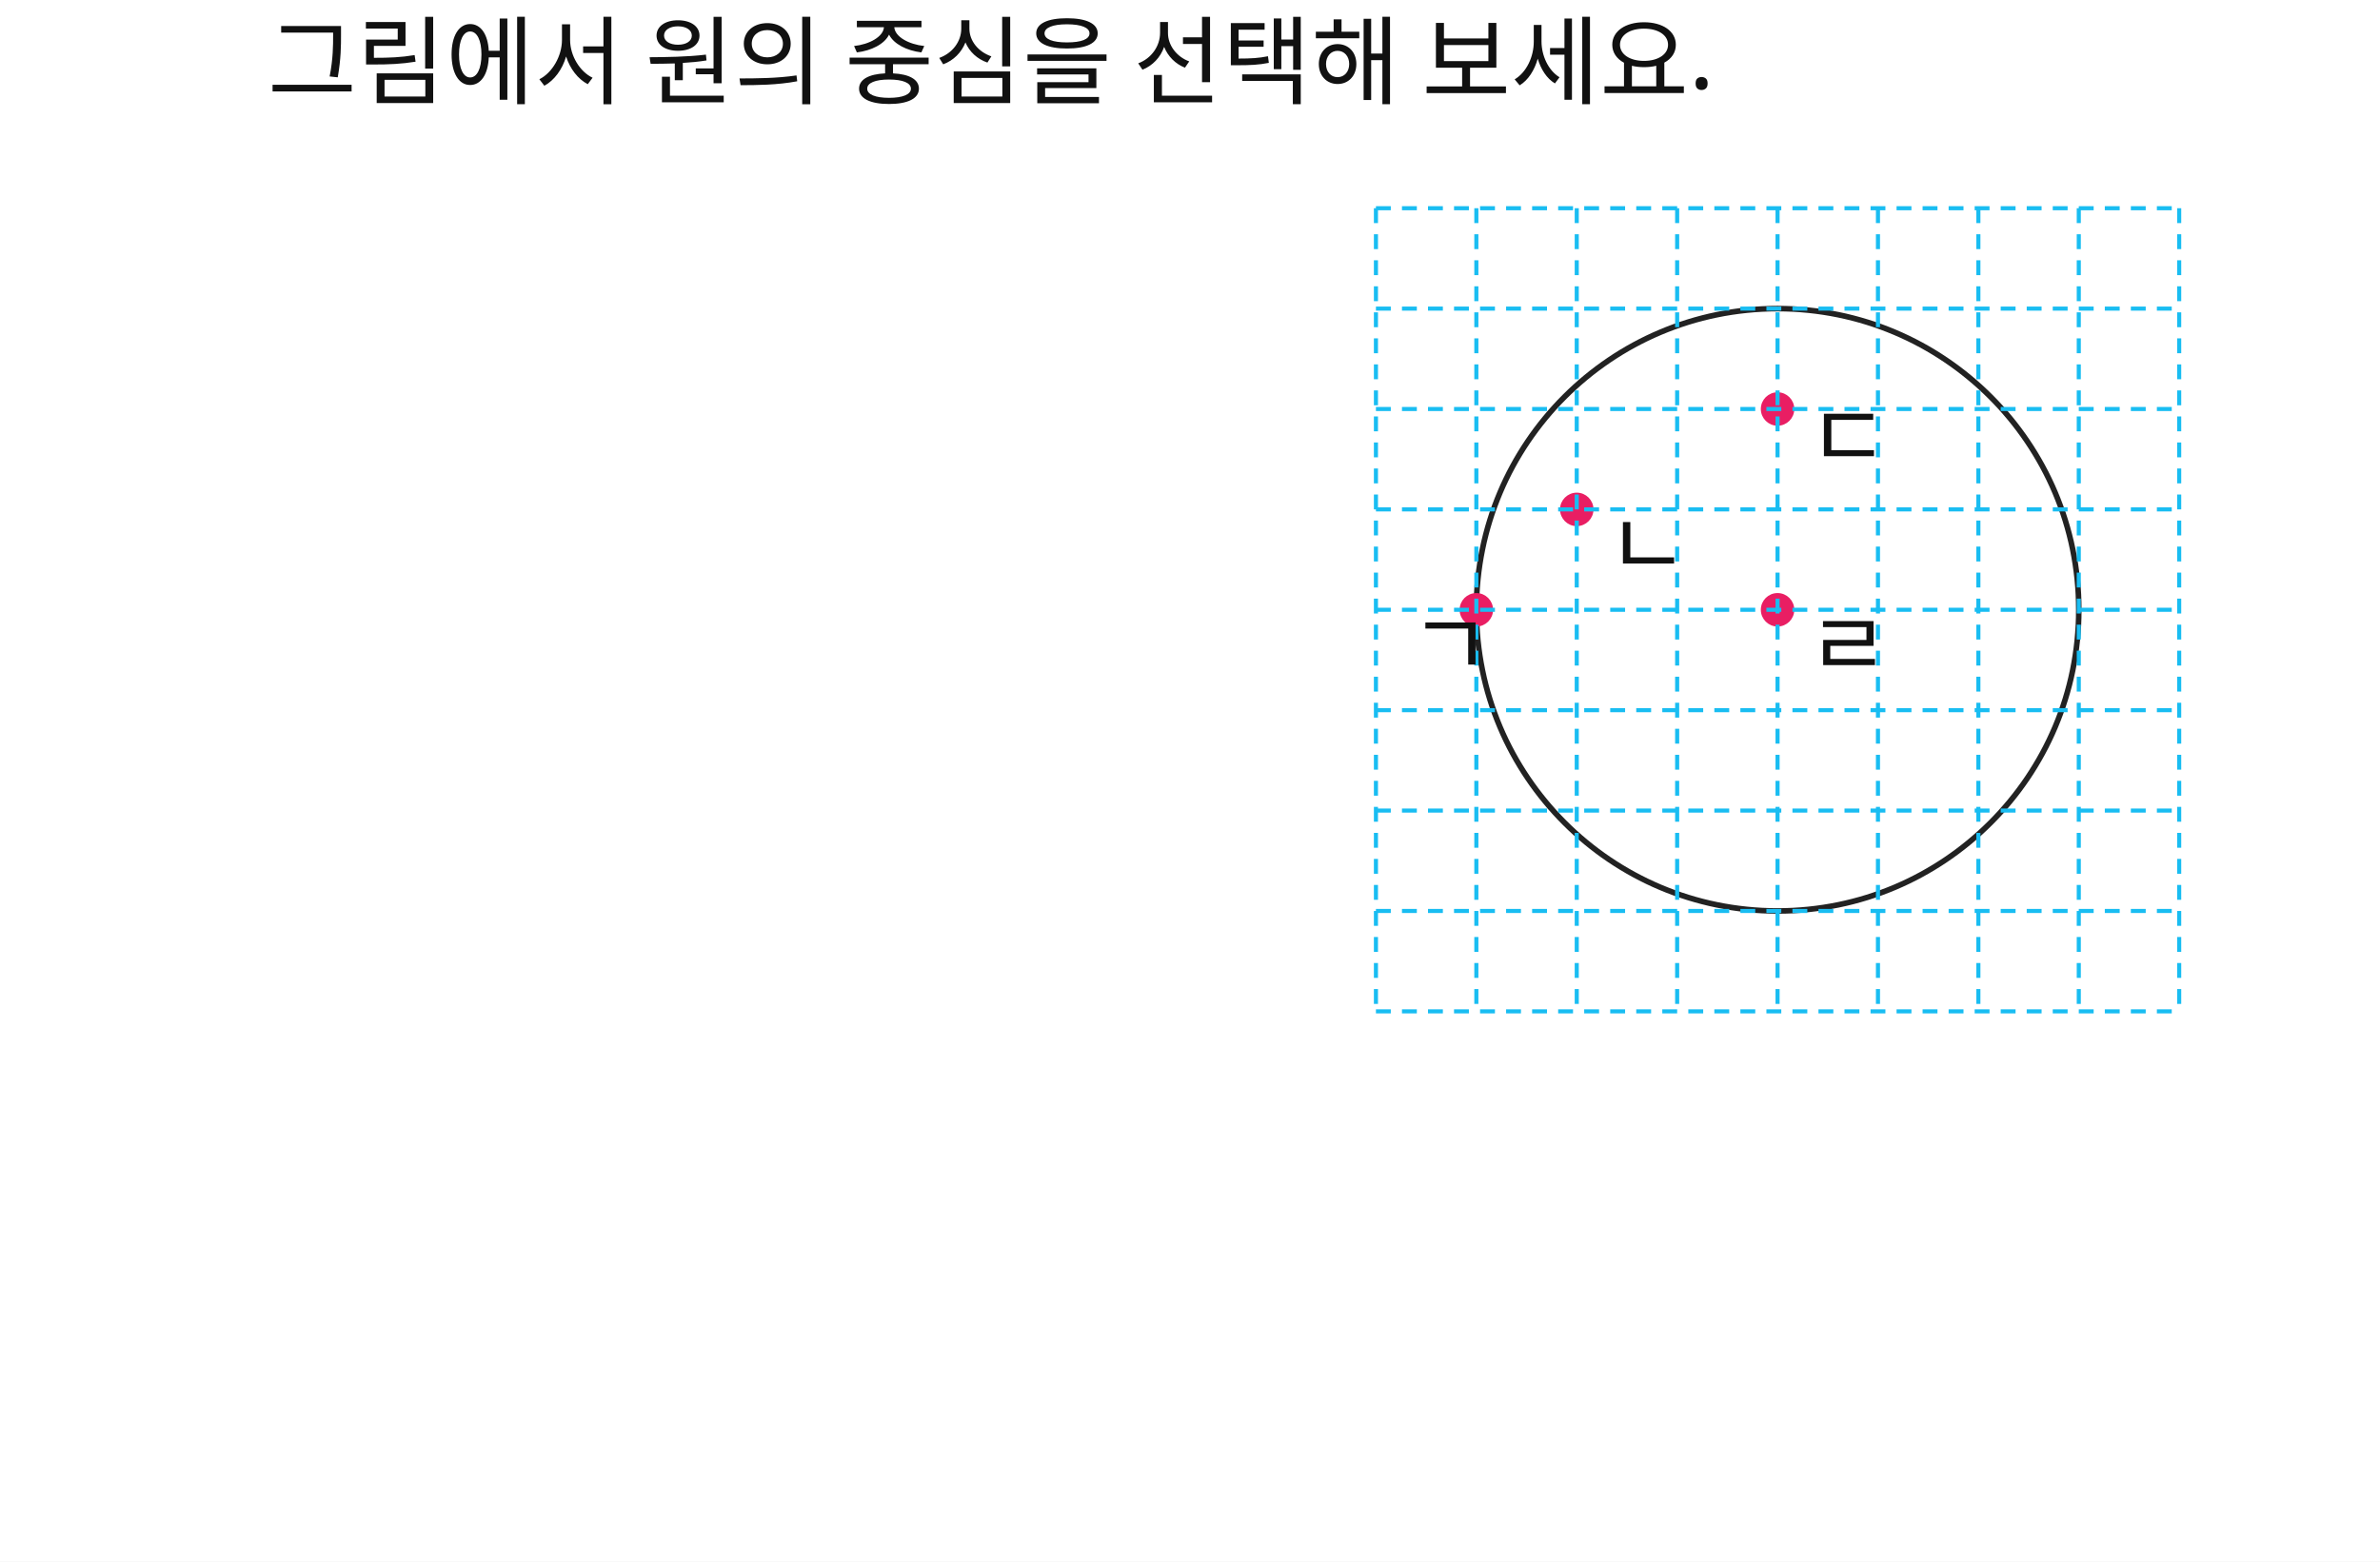
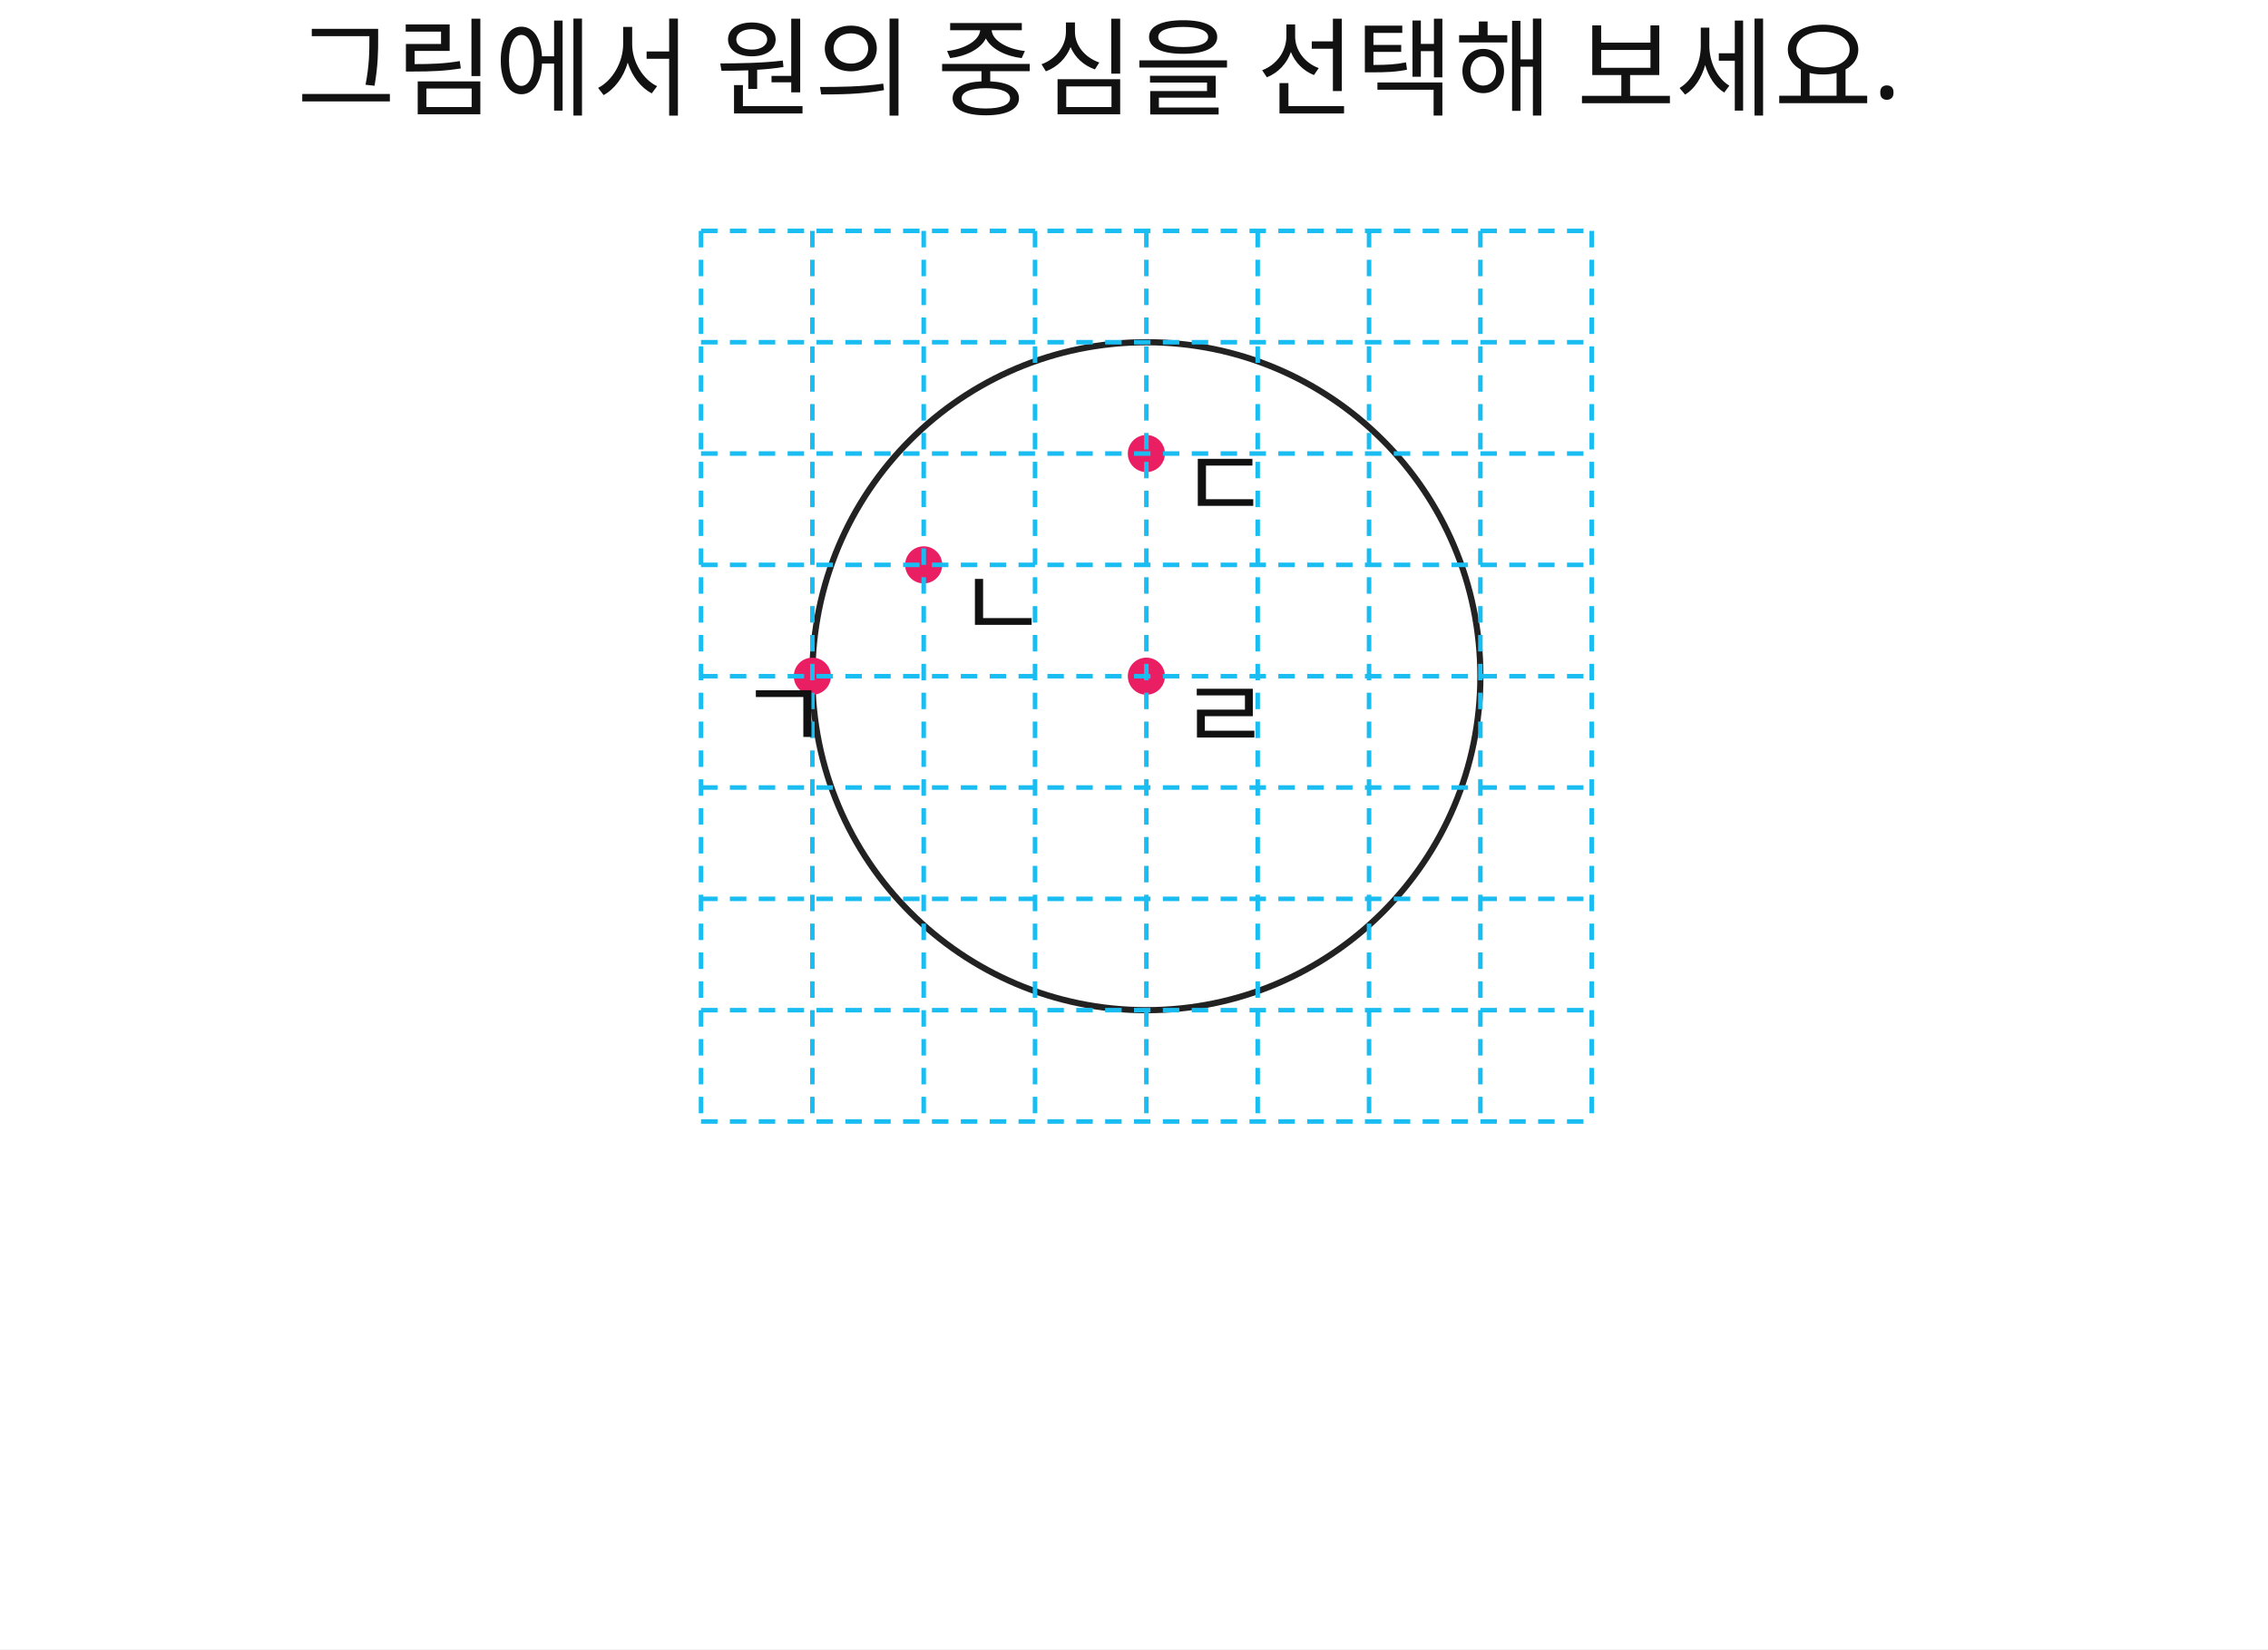
- <svg xmlns="http://www.w3.org/2000/svg" width="640" height="420" viewBox="0 0 640 420">
-   <rect x="0" y="0" width="640" height="420" fill="#FFFFFF" />
+ <svg xmlns="http://www.w3.org/2000/svg" width="550" height="400" viewBox="0 0 550 400">
+   <rect x="0" y="0" width="550" height="400" fill="#FFFFFF" />
  <text id="slot.question.text" x="72" y="26" fill="#111111" font-family="Noto Sans KR, sans-serif" font-size="26">그림에서 원의 중심을 선택해 보세요.</text>
-   <circle id="slot.circle.circle" cx="478" cy="164" r="81" stroke="#222222" stroke-width="1.5" fill="none" />
-   <circle id="slot.pt.giyeok.point.circle" cx="397" cy="164" r="4" stroke="#E91E63" stroke-width="1" fill="#E91E63" />
-   <circle id="slot.pt.nieun.point.circle" cx="424" cy="137" r="4" stroke="#E91E63" stroke-width="1" fill="#E91E63" />
-   <circle id="slot.pt.digeut.point.circle" cx="478" cy="110" r="4" stroke="#E91E63" stroke-width="1" fill="#E91E63" />
-   <circle id="slot.pt.rieul.point.circle" cx="478" cy="164" r="4" stroke="#E91E63" stroke-width="1" fill="#E91E63" />
-   <line id="slot.grid.v0.line" x1="370" y1="56" x2="370" y2="272" stroke="#19BDF2" stroke-width="1.1" stroke-dasharray="4 3" />
-   <line id="slot.grid.v1.line" x1="397" y1="56" x2="397" y2="272" stroke="#19BDF2" stroke-width="1.1" stroke-dasharray="4 3" />
-   <line id="slot.grid.v2.line" x1="424" y1="56" x2="424" y2="272" stroke="#19BDF2" stroke-width="1.1" stroke-dasharray="4 3" />
-   <line id="slot.grid.v3.line" x1="451" y1="56" x2="451" y2="272" stroke="#19BDF2" stroke-width="1.1" stroke-dasharray="4 3" />
-   <line id="slot.grid.v4.line" x1="478" y1="56" x2="478" y2="272" stroke="#19BDF2" stroke-width="1.1" stroke-dasharray="4 3" />
-   <line id="slot.grid.v5.line" x1="505" y1="56" x2="505" y2="272" stroke="#19BDF2" stroke-width="1.1" stroke-dasharray="4 3" />
-   <line id="slot.grid.v6.line" x1="532" y1="56" x2="532" y2="272" stroke="#19BDF2" stroke-width="1.1" stroke-dasharray="4 3" />
-   <line id="slot.grid.v7.line" x1="559" y1="56" x2="559" y2="272" stroke="#19BDF2" stroke-width="1.1" stroke-dasharray="4 3" />
-   <line id="slot.grid.v8.line" x1="586" y1="56" x2="586" y2="272" stroke="#19BDF2" stroke-width="1.1" stroke-dasharray="4 3" />
-   <line id="slot.grid.h0.line" x1="370" y1="56" x2="586" y2="56" stroke="#19BDF2" stroke-width="1.1" stroke-dasharray="4 3" />
-   <line id="slot.grid.h1.line" x1="370" y1="83" x2="586" y2="83" stroke="#19BDF2" stroke-width="1.1" stroke-dasharray="4 3" />
-   <line id="slot.grid.h2.line" x1="370" y1="110" x2="586" y2="110" stroke="#19BDF2" stroke-width="1.1" stroke-dasharray="4 3" />
-   <line id="slot.grid.h3.line" x1="370" y1="137" x2="586" y2="137" stroke="#19BDF2" stroke-width="1.1" stroke-dasharray="4 3" />
-   <line id="slot.grid.h4.line" x1="370" y1="164" x2="586" y2="164" stroke="#19BDF2" stroke-width="1.1" stroke-dasharray="4 3" />
-   <line id="slot.grid.h5.line" x1="370" y1="191" x2="586" y2="191" stroke="#19BDF2" stroke-width="1.1" stroke-dasharray="4 3" />
-   <line id="slot.grid.h6.line" x1="370" y1="218" x2="586" y2="218" stroke="#19BDF2" stroke-width="1.1" stroke-dasharray="4 3" />
-   <line id="slot.grid.h7.line" x1="370" y1="245" x2="586" y2="245" stroke="#19BDF2" stroke-width="1.1" stroke-dasharray="4 3" />
-   <line id="slot.grid.h8.line" x1="370" y1="272" x2="586" y2="272" stroke="#19BDF2" stroke-width="1.1" stroke-dasharray="4 3" />
-   <text id="slot.pt.giyeok.label.text" x="379" y="182" fill="#111111" font-family="Noto Sans KR, sans-serif" font-size="24">ㄱ</text>
-   <text id="slot.pt.nieun.label.text" x="432" y="155" fill="#111111" font-family="Noto Sans KR, sans-serif" font-size="24">ㄴ</text>
-   <text id="slot.pt.digeut.label.text" x="486" y="126" fill="#111111" font-family="Noto Sans KR, sans-serif" font-size="24">ㄷ</text>
-   <text id="slot.pt.rieul.label.text" x="486" y="182" fill="#111111" font-family="Noto Sans KR, sans-serif" font-size="24">ㄹ</text>
+   <circle id="slot.circle.circle" cx="278" cy="164" r="81" stroke="#222222" stroke-width="1.5" fill="none" />
+   <circle id="slot.pt.giyeok.point.circle" cx="197" cy="164" r="4" stroke="#E91E63" stroke-width="1" fill="#E91E63" />
+   <circle id="slot.pt.nieun.point.circle" cx="224" cy="137" r="4" stroke="#E91E63" stroke-width="1" fill="#E91E63" />
+   <circle id="slot.pt.digeut.point.circle" cx="278" cy="110" r="4" stroke="#E91E63" stroke-width="1" fill="#E91E63" />
+   <circle id="slot.pt.rieul.point.circle" cx="278" cy="164" r="4" stroke="#E91E63" stroke-width="1" fill="#E91E63" />
+   <line id="slot.grid.v0.line" x1="170" y1="56" x2="170" y2="272" stroke="#19BDF2" stroke-width="1.1" stroke-dasharray="4 3" />
+   <line id="slot.grid.v1.line" x1="197" y1="56" x2="197" y2="272" stroke="#19BDF2" stroke-width="1.1" stroke-dasharray="4 3" />
+   <line id="slot.grid.v2.line" x1="224" y1="56" x2="224" y2="272" stroke="#19BDF2" stroke-width="1.1" stroke-dasharray="4 3" />
+   <line id="slot.grid.v3.line" x1="251" y1="56" x2="251" y2="272" stroke="#19BDF2" stroke-width="1.1" stroke-dasharray="4 3" />
+   <line id="slot.grid.v4.line" x1="278" y1="56" x2="278" y2="272" stroke="#19BDF2" stroke-width="1.1" stroke-dasharray="4 3" />
+   <line id="slot.grid.v5.line" x1="305" y1="56" x2="305" y2="272" stroke="#19BDF2" stroke-width="1.1" stroke-dasharray="4 3" />
+   <line id="slot.grid.v6.line" x1="332" y1="56" x2="332" y2="272" stroke="#19BDF2" stroke-width="1.1" stroke-dasharray="4 3" />
+   <line id="slot.grid.v7.line" x1="359" y1="56" x2="359" y2="272" stroke="#19BDF2" stroke-width="1.1" stroke-dasharray="4 3" />
+   <line id="slot.grid.v8.line" x1="386" y1="56" x2="386" y2="272" stroke="#19BDF2" stroke-width="1.1" stroke-dasharray="4 3" />
+   <line id="slot.grid.h0.line" x1="170" y1="56" x2="386" y2="56" stroke="#19BDF2" stroke-width="1.1" stroke-dasharray="4 3" />
+   <line id="slot.grid.h1.line" x1="170" y1="83" x2="386" y2="83" stroke="#19BDF2" stroke-width="1.1" stroke-dasharray="4 3" />
+   <line id="slot.grid.h2.line" x1="170" y1="110" x2="386" y2="110" stroke="#19BDF2" stroke-width="1.1" stroke-dasharray="4 3" />
+   <line id="slot.grid.h3.line" x1="170" y1="137" x2="386" y2="137" stroke="#19BDF2" stroke-width="1.1" stroke-dasharray="4 3" />
+   <line id="slot.grid.h4.line" x1="170" y1="164" x2="386" y2="164" stroke="#19BDF2" stroke-width="1.1" stroke-dasharray="4 3" />
+   <line id="slot.grid.h5.line" x1="170" y1="191" x2="386" y2="191" stroke="#19BDF2" stroke-width="1.1" stroke-dasharray="4 3" />
+   <line id="slot.grid.h6.line" x1="170" y1="218" x2="386" y2="218" stroke="#19BDF2" stroke-width="1.1" stroke-dasharray="4 3" />
+   <line id="slot.grid.h7.line" x1="170" y1="245" x2="386" y2="245" stroke="#19BDF2" stroke-width="1.1" stroke-dasharray="4 3" />
+   <line id="slot.grid.h8.line" x1="170" y1="272" x2="386" y2="272" stroke="#19BDF2" stroke-width="1.1" stroke-dasharray="4 3" />
+   <text id="slot.pt.giyeok.label.text" x="179" y="182" fill="#111111" font-family="Noto Sans KR, sans-serif" font-size="24">ㄱ</text>
+   <text id="slot.pt.nieun.label.text" x="232" y="155" fill="#111111" font-family="Noto Sans KR, sans-serif" font-size="24">ㄴ</text>
+   <text id="slot.pt.digeut.label.text" x="286" y="126" fill="#111111" font-family="Noto Sans KR, sans-serif" font-size="24">ㄷ</text>
+   <text id="slot.pt.rieul.label.text" x="286" y="182" fill="#111111" font-family="Noto Sans KR, sans-serif" font-size="24">ㄹ</text>
</svg>
